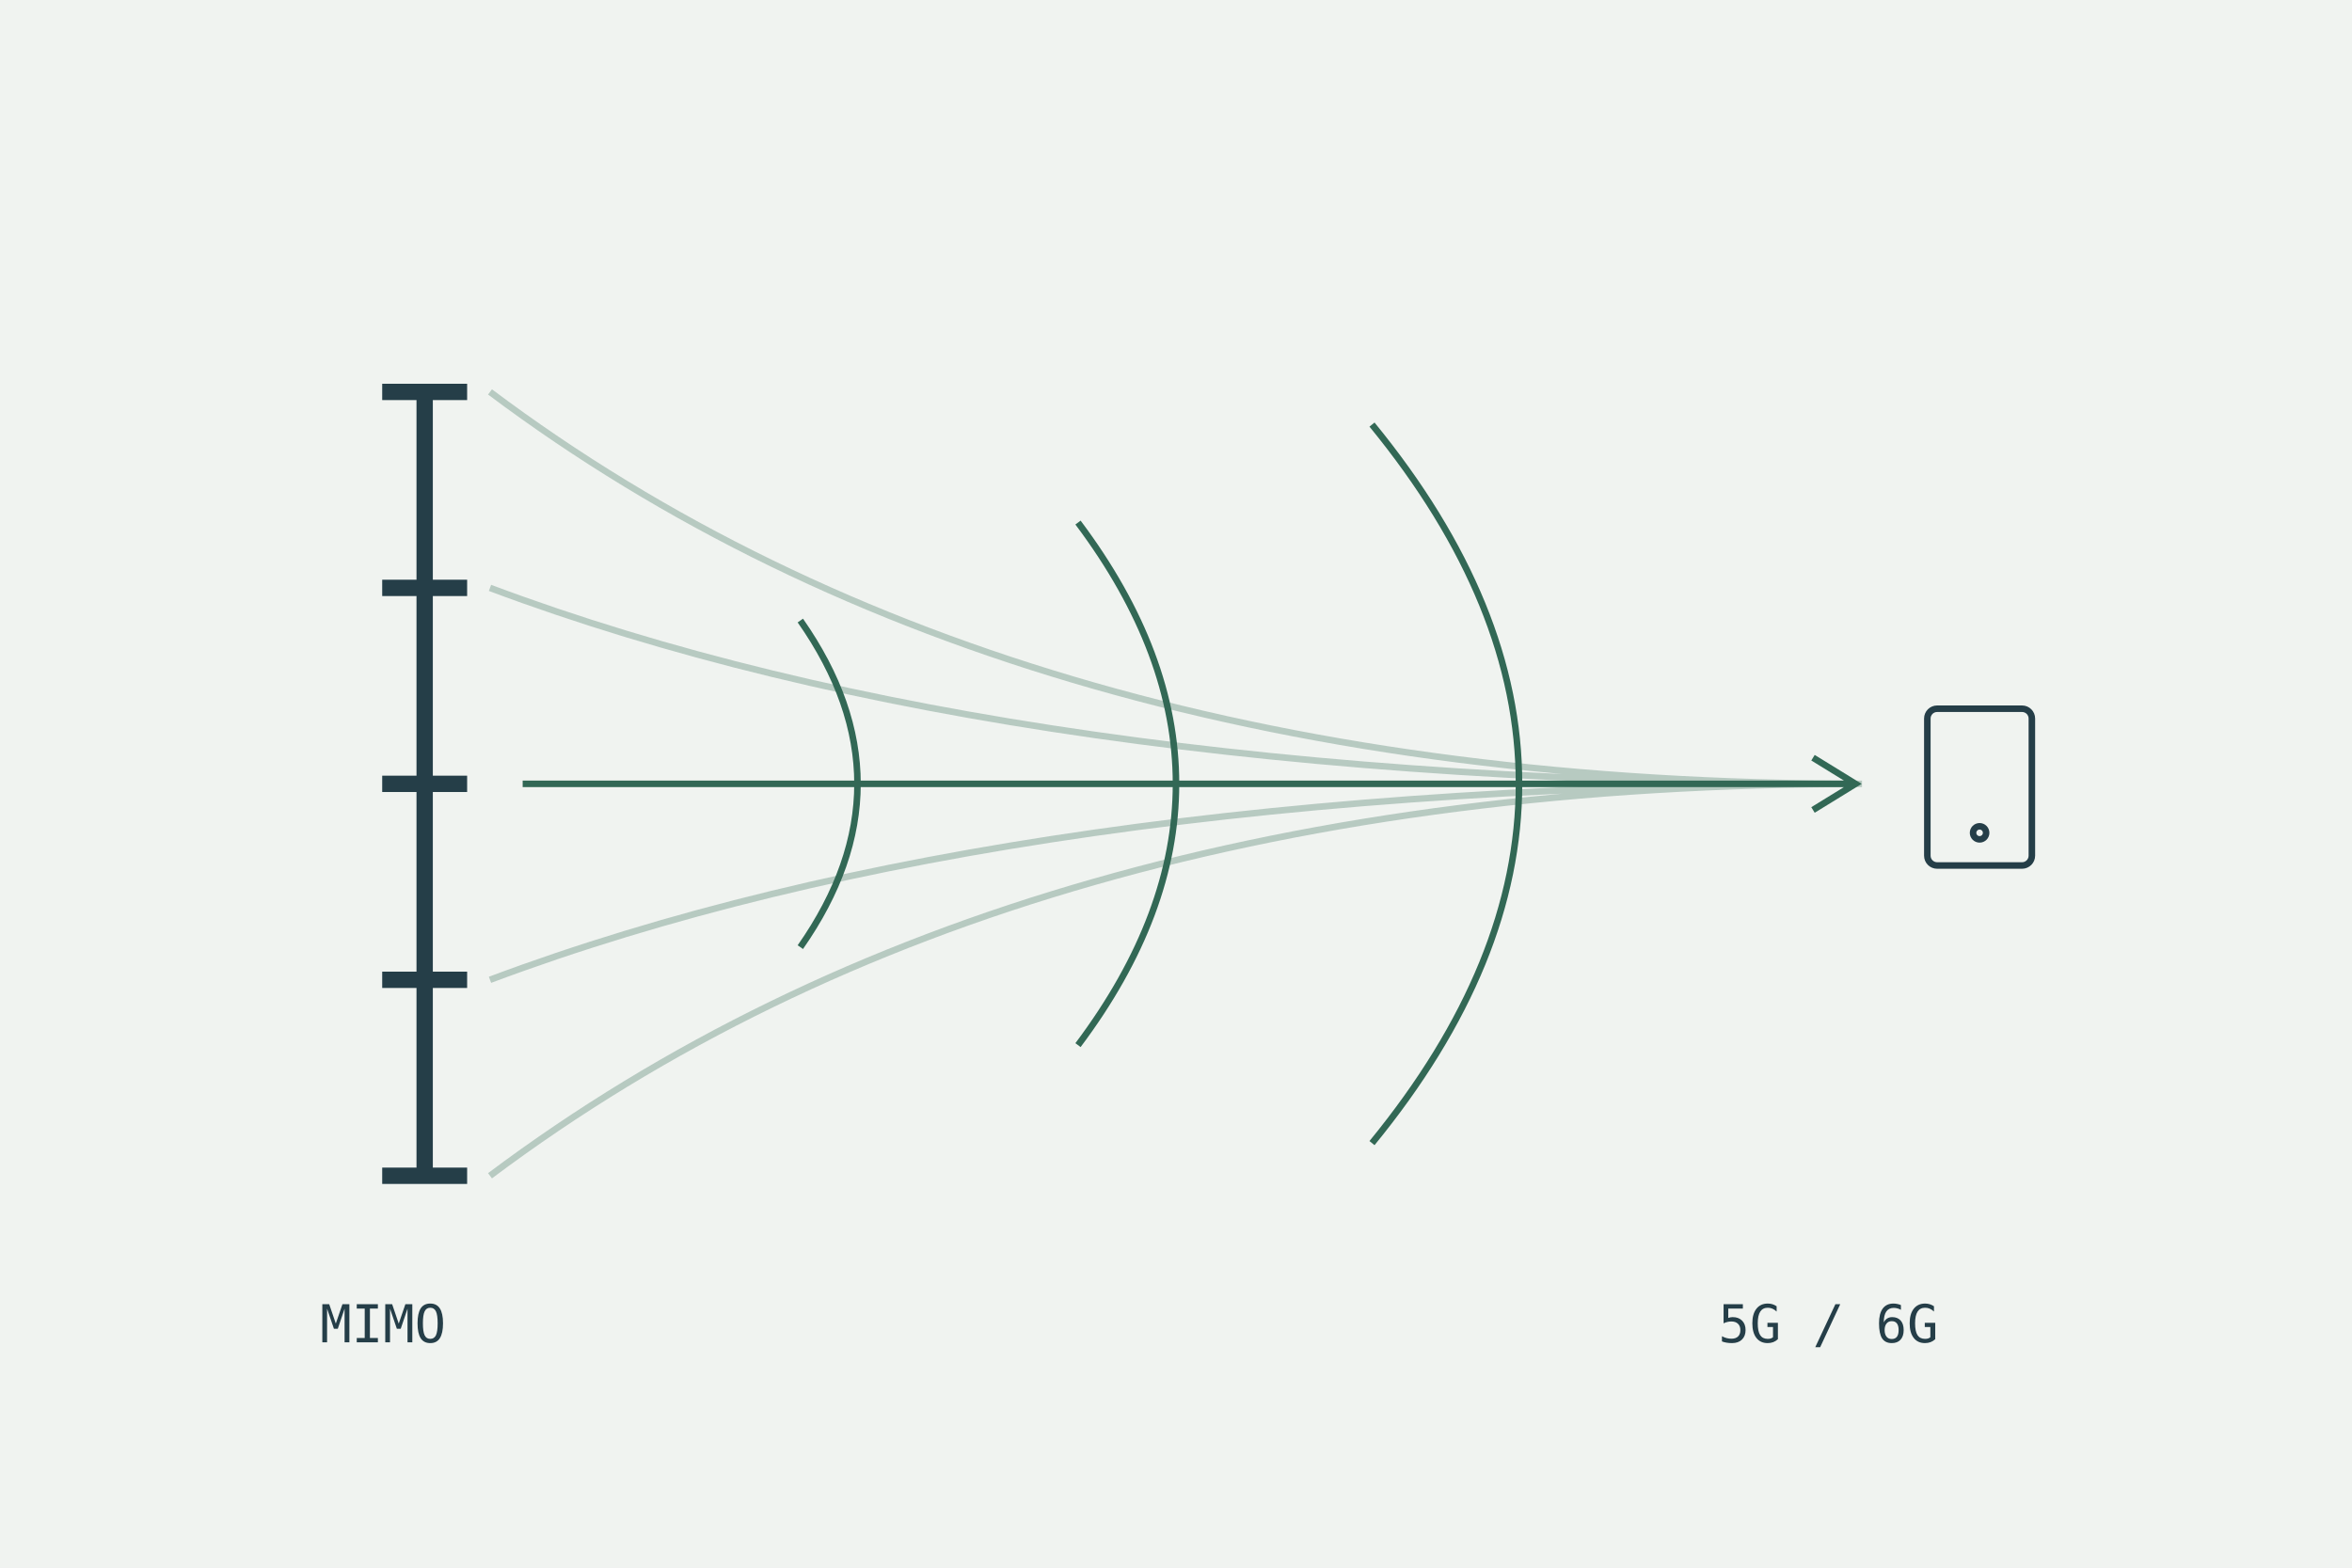
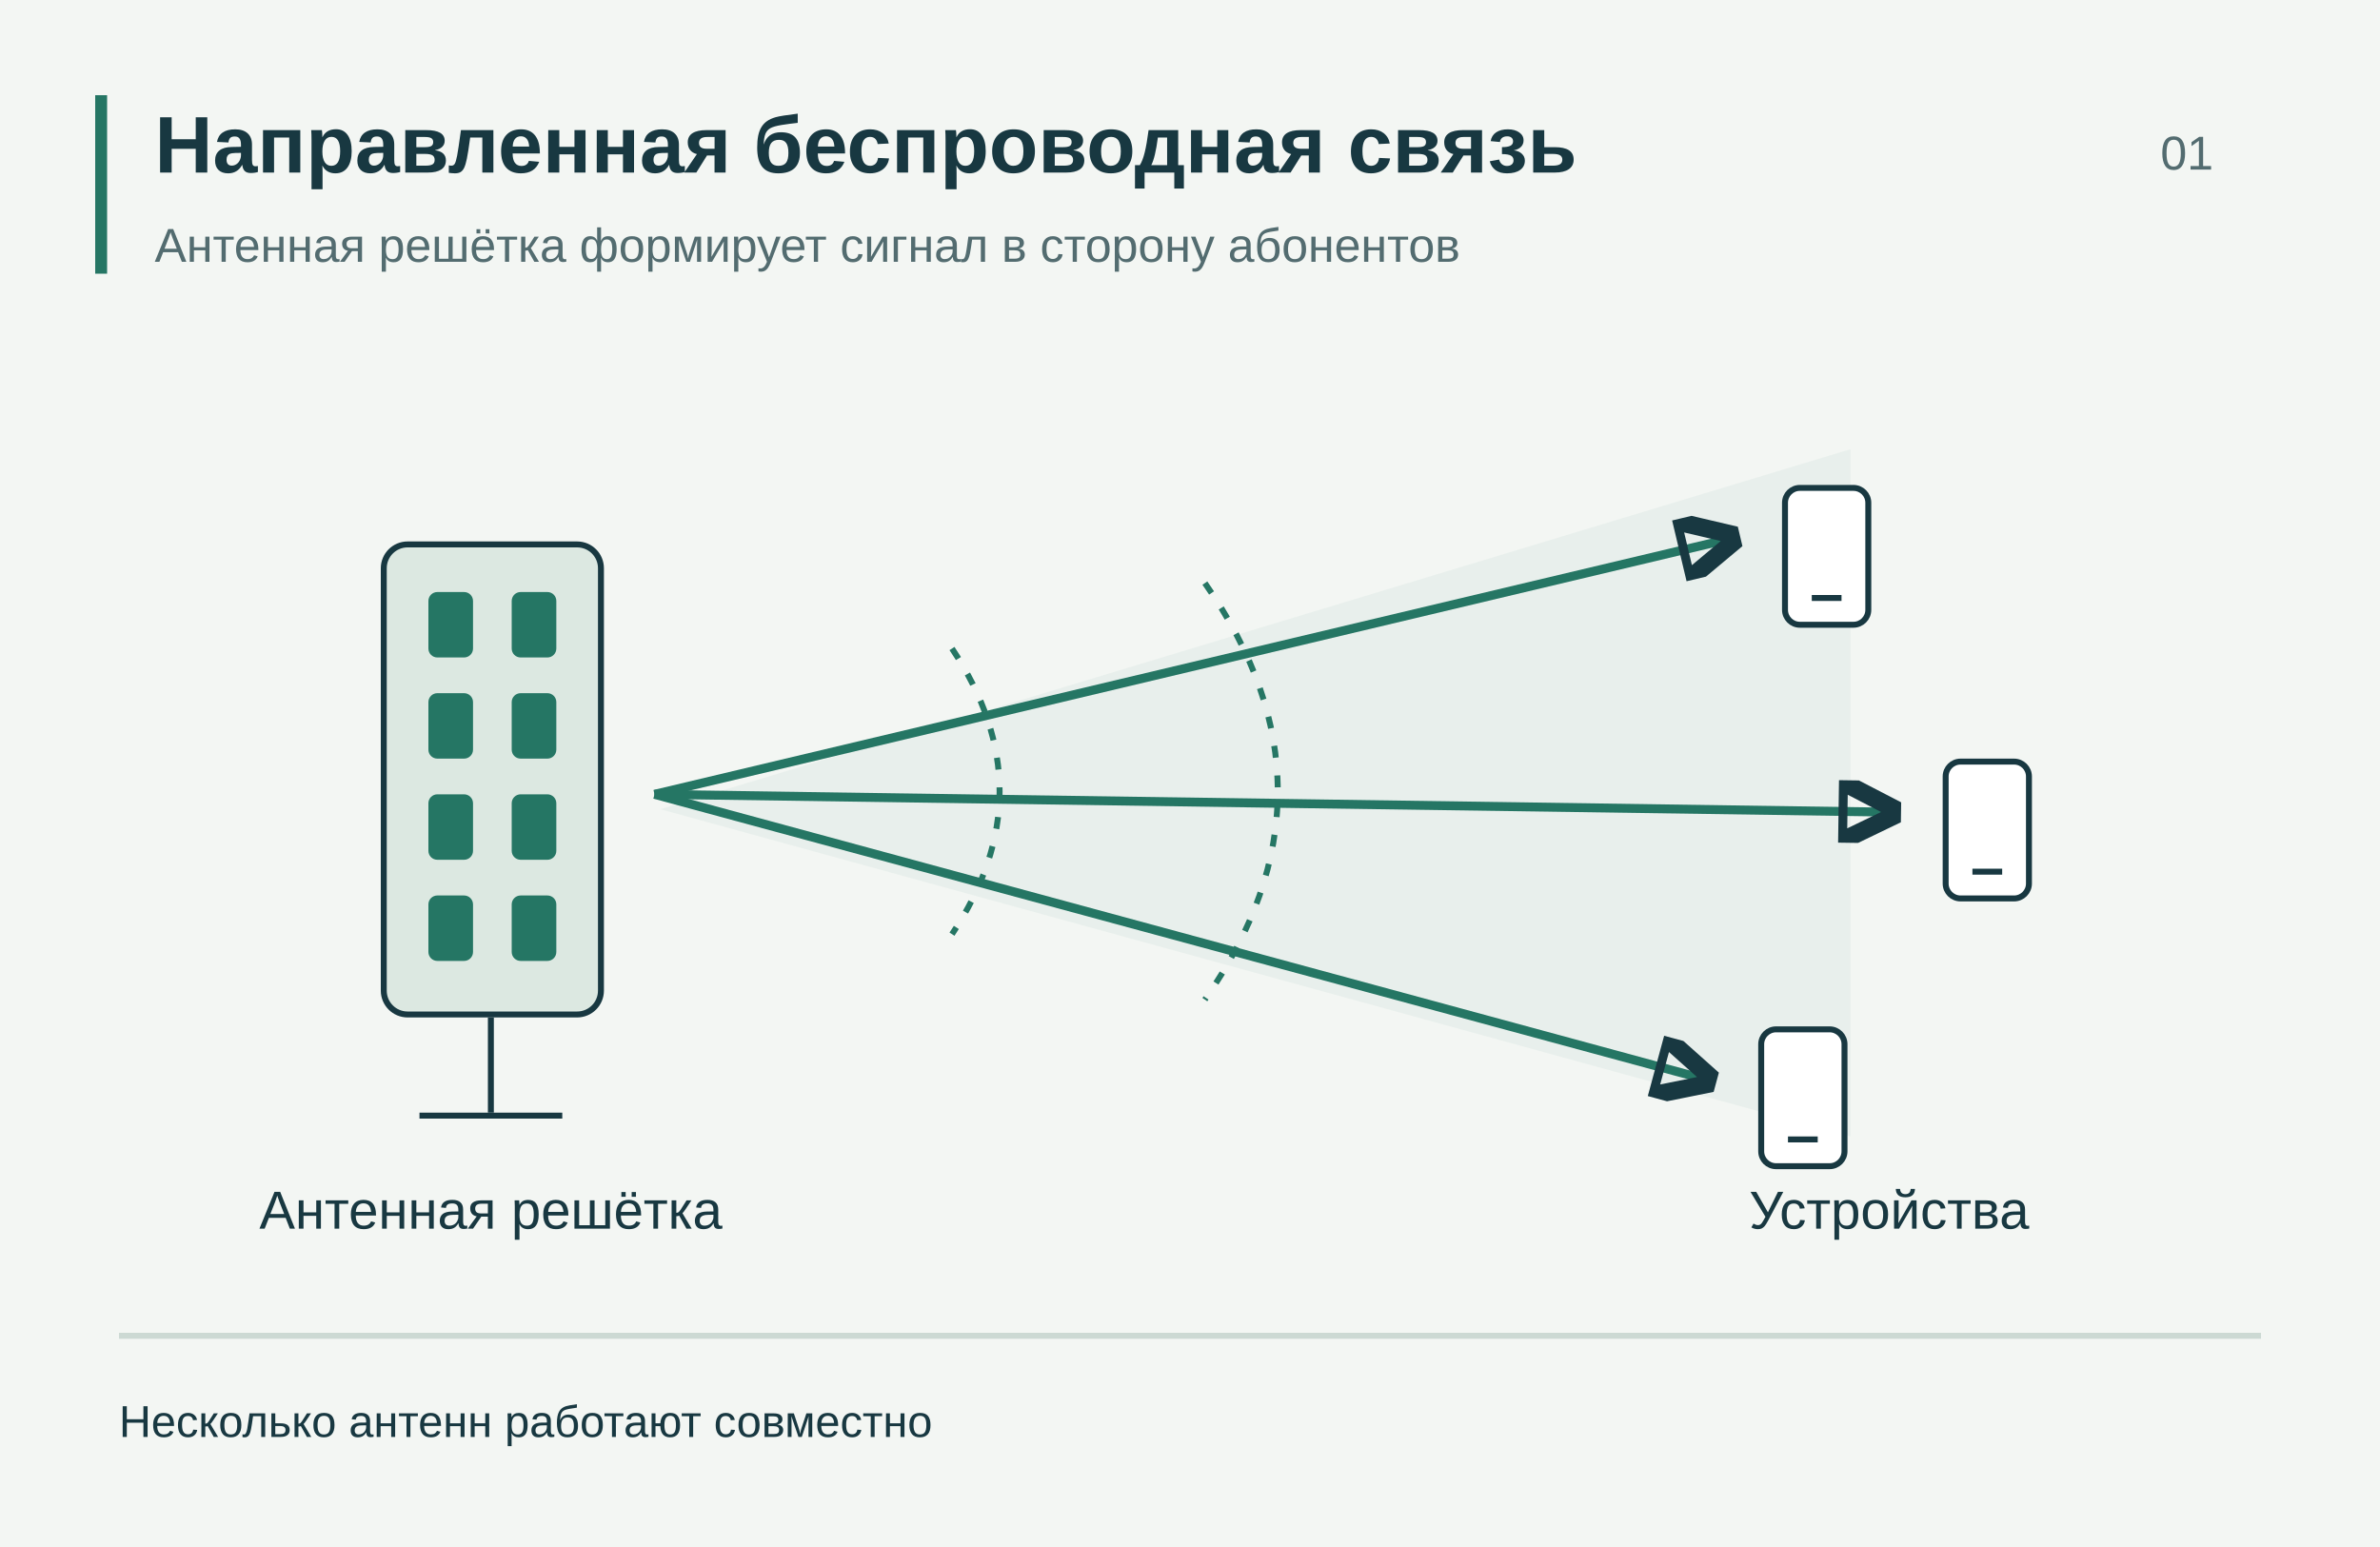
- <svg xmlns="http://www.w3.org/2000/svg" viewBox="0 0 720 480">
-   <rect width="720" height="480" fill="#f0f3f0" />
-   <g fill="none" stroke="#253e48" stroke-width="2">
-     <path d="M130 120V360M117 120H143M117 180H143M117 240H143M117 300H143M117 360H143" stroke-width="5" />
-     <g stroke="#326855" opacity=".3">
-       <path d="M150 120Q310 240 570 240M150 180Q310 240 570 240M150 300Q310 240 570 240M150 360Q310 240 570 240" />
-     </g>
-     <path d="M160 240H568M555 232L568 240L555 248" stroke="#326855" />
-     <g stroke="#326855">
-       <path d="M245 190Q280 240 245 290M330 160Q390 240 330 320M420 130Q510 240 420 350" />
-     </g>
-     <rect x="590" y="217" width="32" height="48" rx="3" />
-     <circle cx="606" cy="255" r="2" />
-   </g>
-   <g fill="#253e48" font-family="monospace" font-size="16">
-     <text x="98" y="411">MIMO</text>
-     <text x="526" y="411">5G / 6G</text>
-   </g>
+ <svg xmlns="http://www.w3.org/2000/svg" viewBox="0 0 800 520" role="img" aria-labelledby="title desc">
+   <defs>
+     <marker id="arrow" markerWidth="7" markerHeight="7" refX="6" refY="3.5" orient="auto">
+       <path d="M0 0L7 3.5L0 7Z" fill="#257664" />
+     </marker>
+   </defs>
+   <style>text{font-family:Arial,sans-serif;fill:#183841;font-size:18px}path{fill:none;stroke:#183841;stroke-width:2}circle{fill:#fff;stroke:#183841;stroke-width:2}.muted{fill:#536c70;font-size:16px}.signal{stroke:#257664;stroke-width:3}.accent{fill:#257664}.head{font-size:27px;font-weight:700}.small{font-size:15px}</style>
+   <rect x="0" y="0" width="800" height="520" fill="#f3f6f3" />
+   <rect x="32" y="32" width="4" height="60" fill="#257664" />
+   <text x="52" y="58" class="head">Направленная беспроводная связь</text>
+   <text x="52" y="88" class="muted">Антенная решётка формирует сигнал в сторону абонентов</text>
+   <text x="744" y="57" text-anchor="end" class="muted">01</text>
+   <path d="M222 272L622 151L622 382Z" style="fill:#2576640d;stroke:none" />
+   <rect x="129" y="183" width="73" height="158" rx="8" fill="#dce8e1" stroke="#183841" stroke-width="2" />
+   <rect x="144" y="199" width="15" height="22" rx="3" fill="#257664" />
+   <rect x="172" y="199" width="15" height="22" rx="3" fill="#257664" />
+   <rect x="144" y="233" width="15" height="22" rx="3" fill="#257664" />
+   <rect x="172" y="233" width="15" height="22" rx="3" fill="#257664" />
+   <rect x="144" y="267" width="15" height="22" rx="3" fill="#257664" />
+   <rect x="172" y="267" width="15" height="22" rx="3" fill="#257664" />
+   <rect x="144" y="301" width="15" height="22" rx="3" fill="#257664" />
+   <rect x="172" y="301" width="15" height="22" rx="3" fill="#257664" />
+   <path d="M165 342L165 374" />
+   <path d="M141 375L189 375" />
+   <path d="M220 267L582 181" class="signal" marker-end="url(#arrow)" />
+   <rect x="600" y="164" width="28" height="46" rx="5" fill="#fff" stroke="#183841" stroke-width="2" />
+   <path d="M609 201L619 201" />
+   <path d="M220 267L636 273" class="signal" marker-end="url(#arrow)" />
+   <rect x="654" y="256" width="28" height="46" rx="5" fill="#fff" stroke="#183841" stroke-width="2" />
+   <path d="M663 293L673 293" />
+   <path d="M220 267L574 363" class="signal" marker-end="url(#arrow)" />
+   <rect x="592" y="346" width="28" height="46" rx="5" fill="#fff" stroke="#183841" stroke-width="2" />
+   <path d="M601 383L611 383" />
+   <path d="M320 218Q352 266 320 314M405 196Q454 266 405 336" style="stroke:#257664;stroke-width:2;stroke-dasharray:4 6" />
+   <text x="165" y="413" text-anchor="middle">Антенная решётка</text>
+   <text x="635" y="413" text-anchor="middle">Устройства</text>
+   <path d="M40 449L760 449" style="stroke:#ccd9d3" />
+   <text x="40" y="483" class="small">Несколько антенн работают совместно</text>
</svg>
